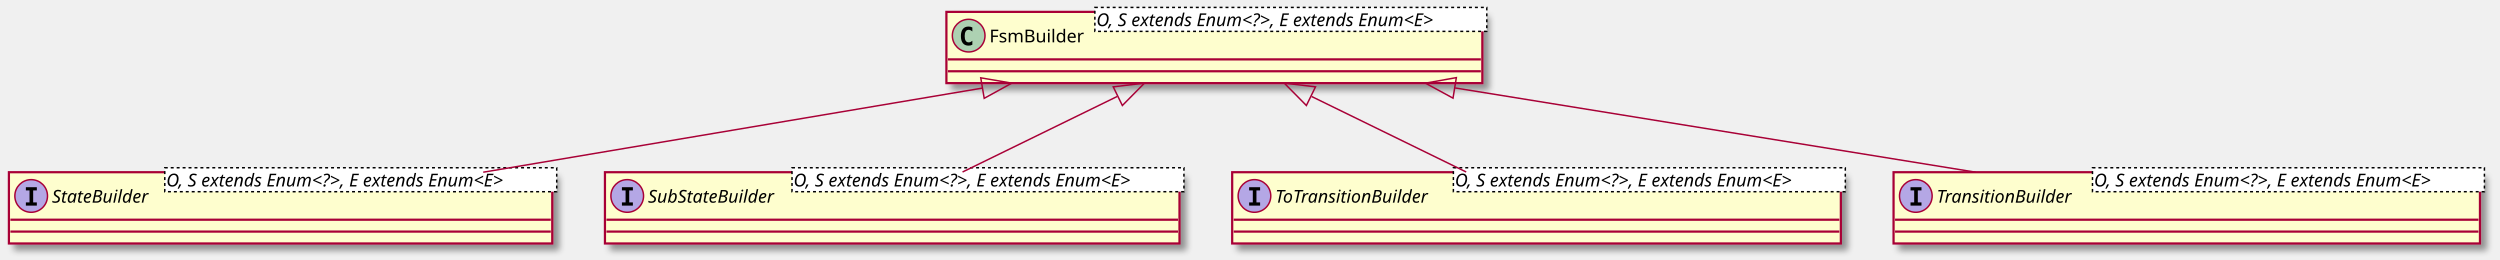
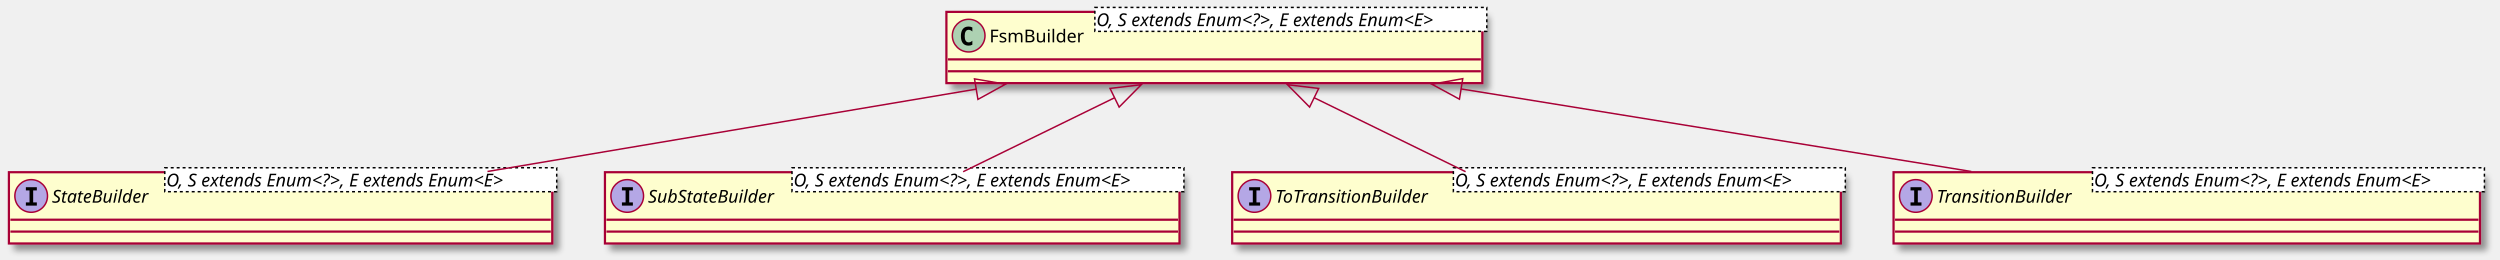
<svg xmlns="http://www.w3.org/2000/svg" contentScriptType="application/ecmascript" contentStyleType="text/css" height="175px" preserveAspectRatio="none" style="width:1684px;height:175px;" version="1.1" viewBox="0 0 1684 175" width="1684px" zoomAndPan="magnify">
  <defs>
    <filter height="300%" id="f1a78b175e70nd" width="300%" x="-1" y="-1">
      <feGaussianBlur result="blurOut" stdDeviation="2.0" />
      <feColorMatrix in="blurOut" result="blurOut2" type="matrix" values="0 0 0 0 0 0 0 0 0 0 0 0 0 0 0 0 0 0 .4 0" />
      <feOffset dx="4.0" dy="4.0" in="blurOut2" result="blurOut3" />
      <feBlend in="SourceGraphic" in2="blurOut3" mode="normal" />
    </filter>
  </defs>
  <g>
    <rect fill="#FEFECE" filter="url(#f1a78b175e70nd)" height="48" id="StateBuilder" style="stroke: #A80036; stroke-width: 1.5;" width="366" x="6" y="116" />
    <ellipse cx="21" cy="132" fill="#B4A7E5" rx="11" ry="11" style="stroke: #A80036; stroke-width: 1.0;" />
    <path d="M17.428,128.265 L17.428,126.107 L24.807,126.107 L24.807,128.265 L22.342,128.265 L22.342,136.342 L24.807,136.342 L24.807,138.5 L17.428,138.5 L17.428,136.342 L19.893,136.342 L19.893,128.265 Z " />
    <text fill="#000000" font-family="sans-serif" font-size="12" font-style="italic" lengthAdjust="spacingAndGlyphs" textLength="68" x="35" y="136.535">StateBuilder</text>
    <rect fill="#FFFFFF" height="16.133" style="stroke: #000000; stroke-width: 1.0; stroke-dasharray: 2.0,2.0;" width="264" x="111" y="113" />
    <text fill="#000000" font-family="sans-serif" font-size="12" font-style="italic" lengthAdjust="spacingAndGlyphs" textLength="262" x="112" y="125.602">O, S extends Enum&lt;?&gt;, E extends Enum&lt;E&gt;</text>
    <line style="stroke: #A80036; stroke-width: 1.5;" x1="7" x2="371" y1="148" y2="148" />
    <line style="stroke: #A80036; stroke-width: 1.5;" x1="7" x2="371" y1="156" y2="156" />
    <rect fill="#FEFECE" filter="url(#f1a78b175e70nd)" height="48" id="SubStateBuilder" style="stroke: #A80036; stroke-width: 1.5;" width="387" x="407.5" y="116" />
    <ellipse cx="422.5" cy="132" fill="#B4A7E5" rx="11" ry="11" style="stroke: #A80036; stroke-width: 1.0;" />
    <path d="M418.928,128.265 L418.928,126.107 L426.307,126.107 L426.307,128.265 L423.842,128.265 L423.842,136.342 L426.307,136.342 L426.307,138.5 L418.928,138.5 L418.928,136.342 L421.393,136.342 L421.393,128.265 Z " />
    <text fill="#000000" font-family="sans-serif" font-size="12" font-style="italic" lengthAdjust="spacingAndGlyphs" textLength="89" x="436.5" y="136.535">SubStateBuilder</text>
    <rect fill="#FFFFFF" height="16.133" style="stroke: #000000; stroke-width: 1.0; stroke-dasharray: 2.0,2.0;" width="264" x="533.5" y="113" />
    <text fill="#000000" font-family="sans-serif" font-size="12" font-style="italic" lengthAdjust="spacingAndGlyphs" textLength="262" x="534.5" y="125.602">O, S extends Enum&lt;?&gt;, E extends Enum&lt;E&gt;</text>
    <line style="stroke: #A80036; stroke-width: 1.5;" x1="408.5" x2="793.5" y1="148" y2="148" />
    <line style="stroke: #A80036; stroke-width: 1.5;" x1="408.5" x2="793.5" y1="156" y2="156" />
    <rect fill="#FEFECE" filter="url(#f1a78b175e70nd)" height="48" id="ToTransitionBuilder" style="stroke: #A80036; stroke-width: 1.5;" width="410" x="830" y="116" />
    <ellipse cx="845" cy="132" fill="#B4A7E5" rx="11" ry="11" style="stroke: #A80036; stroke-width: 1.0;" />
    <path d="M841.428,128.265 L841.428,126.107 L848.807,126.107 L848.807,128.265 L846.342,128.265 L846.342,136.342 L848.807,136.342 L848.807,138.5 L841.428,138.5 L841.428,136.342 L843.893,136.342 L843.893,128.265 Z " />
    <text fill="#000000" font-family="sans-serif" font-size="12" font-style="italic" lengthAdjust="spacingAndGlyphs" textLength="112" x="859" y="136.535">ToTransitionBuilder</text>
    <rect fill="#FFFFFF" height="16.133" style="stroke: #000000; stroke-width: 1.0; stroke-dasharray: 2.0,2.0;" width="264" x="979" y="113" />
    <text fill="#000000" font-family="sans-serif" font-size="12" font-style="italic" lengthAdjust="spacingAndGlyphs" textLength="262" x="980" y="125.602">O, S extends Enum&lt;?&gt;, E extends Enum&lt;E&gt;</text>
    <line style="stroke: #A80036; stroke-width: 1.5;" x1="831" x2="1239" y1="148" y2="148" />
    <line style="stroke: #A80036; stroke-width: 1.5;" x1="831" x2="1239" y1="156" y2="156" />
    <rect fill="#FEFECE" filter="url(#f1a78b175e70nd)" height="48" id="TransitionBuilder" style="stroke: #A80036; stroke-width: 1.5;" width="395" x="1275.5" y="116" />
    <ellipse cx="1290.5" cy="132" fill="#B4A7E5" rx="11" ry="11" style="stroke: #A80036; stroke-width: 1.0;" />
    <path d="M1286.928,128.265 L1286.928,126.107 L1294.307,126.107 L1294.307,128.265 L1291.842,128.265 L1291.842,136.342 L1294.307,136.342 L1294.307,138.5 L1286.928,138.5 L1286.928,136.342 L1289.393,136.342 L1289.393,128.265 Z " />
    <text fill="#000000" font-family="sans-serif" font-size="12" font-style="italic" lengthAdjust="spacingAndGlyphs" textLength="97" x="1304.5" y="136.535">TransitionBuilder</text>
    <rect fill="#FFFFFF" height="16.133" style="stroke: #000000; stroke-width: 1.0; stroke-dasharray: 2.0,2.0;" width="264" x="1409.5" y="113" />
    <text fill="#000000" font-family="sans-serif" font-size="12" font-style="italic" lengthAdjust="spacingAndGlyphs" textLength="262" x="1410.5" y="125.602">O, S extends Enum&lt;?&gt;, E extends Enum&lt;E&gt;</text>
    <line style="stroke: #A80036; stroke-width: 1.5;" x1="1276.5" x2="1669.5" y1="148" y2="148" />
    <line style="stroke: #A80036; stroke-width: 1.5;" x1="1276.5" x2="1669.5" y1="156" y2="156" />
    <rect fill="#FEFECE" filter="url(#f1a78b175e70nd)" height="48" id="FsmBuilder" style="stroke: #A80036; stroke-width: 1.5;" width="361" x="637.5" y="8" />
    <ellipse cx="652.5" cy="24" fill="#ADD1B2" rx="11" ry="11" style="stroke: #A80036; stroke-width: 1.0;" />
    <path d="M654.973,30.143 Q654.392,30.442 653.753,30.591 Q653.114,30.741 652.408,30.741 Q649.901,30.741 648.582,29.089 Q647.262,27.437 647.262,24.316 Q647.262,21.186 648.582,19.535 Q649.901,17.883 652.408,17.883 Q653.114,17.883 653.761,18.032 Q654.409,18.182 654.973,18.48 L654.973,21.203 Q654.342,20.622 653.749,20.352 Q653.155,20.082 652.524,20.082 Q651.18,20.082 650.495,21.149 Q649.81,22.216 649.81,24.316 Q649.81,26.408 650.495,27.474 Q651.18,28.541 652.524,28.541 Q653.155,28.541 653.749,28.271 Q654.342,28.002 654.973,27.42 Z " />
    <text fill="#000000" font-family="sans-serif" font-size="12" lengthAdjust="spacingAndGlyphs" textLength="63" x="666.5" y="28.535">FsmBuilder</text>
    <rect fill="#FFFFFF" height="16.133" style="stroke: #000000; stroke-width: 1.0; stroke-dasharray: 2.0,2.0;" width="264" x="737.5" y="5" />
    <text fill="#000000" font-family="sans-serif" font-size="12" font-style="italic" lengthAdjust="spacingAndGlyphs" textLength="262" x="738.5" y="17.602">O, S extends Enum&lt;?&gt;, E extends Enum&lt;E&gt;</text>
    <line style="stroke: #A80036; stroke-width: 1.5;" x1="638.5" x2="997.5" y1="40" y2="40" />
    <line style="stroke: #A80036; stroke-width: 1.5;" x1="638.5" x2="997.5" y1="48" y2="48" />
-     <path d="M661.63,59.35 C558.39,76.75 424.42,99.33 325.49,116 " fill="none" id="FsmBuilder&lt;-StateBuilder" style="stroke: #A80036; stroke-width: 1.0;" />
-     <polygon fill="none" points="660.63,52.42,681.52,56,662.96,66.23,660.63,52.42" style="stroke: #A80036; stroke-width: 1.0;" />
-     <path d="M752.55,64.97 C719,81.36 678.89,100.95 648.37,115.86 " fill="none" id="FsmBuilder&lt;-SubStateBuilder" style="stroke: #A80036; stroke-width: 1.0;" />
-     <polygon fill="none" points="749.87,58.49,770.91,56,756.02,71.07,749.87,58.49" style="stroke: #A80036; stroke-width: 1.0;" />
-     <path d="M883.45,64.97 C917,81.36 957.11,100.95 987.63,115.86 " fill="none" id="FsmBuilder&lt;-ToTransitionBuilder" style="stroke: #A80036; stroke-width: 1.0;" />
-     <polygon fill="none" points="879.98,71.07,865.09,56,886.13,58.49,879.98,71.07" style="stroke: #A80036; stroke-width: 1.0;" />
-     <path d="M980.17,59.24 C1087.76,76.66 1227.64,99.29 1330.87,116 " fill="none" id="FsmBuilder&lt;-TransitionBuilder" style="stroke: #A80036; stroke-width: 1.0;" />
-     <polygon fill="none" points="978.75,66.11,960.13,56,980.99,52.29,978.75,66.11" style="stroke: #A80036; stroke-width: 1.0;" />
+     <path d="M657.87,59.98 C556.17,77.12 425.81,99.09 328.38,115.51 " fill="none" id="FsmBuilder&lt;-StateBuilder" style="stroke: #A80036; stroke-width: 1.0;" />
+     <polygon fill="none" points="656.42,53.13,677.3,56.71,658.74,66.94,656.42,53.13" style="stroke: #A80036; stroke-width: 1.0;" />
+     <path d="M750.94,65.76 C717.87,81.91 678.76,101.02 648.77,115.67 " fill="none" id="FsmBuilder&lt;-SubStateBuilder" style="stroke: #A80036; stroke-width: 1.0;" />
+     <polygon fill="none" points="747.71,59.55,768.75,57.06,753.85,72.13,747.71,59.55" style="stroke: #A80036; stroke-width: 1.0;" />
+     <path d="M885.06,65.76 C918.13,81.91 957.24,101.02 987.23,115.67 " fill="none" id="FsmBuilder&lt;-ToTransitionBuilder" style="stroke: #A80036; stroke-width: 1.0;" />
+     <polygon fill="none" points="882.15,72.13,867.25,57.06,888.29,59.55,882.15,72.13" style="stroke: #A80036; stroke-width: 1.0;" />
+     <path d="M984.08,59.88 C1090.09,77.03 1226.19,99.06 1327.86,115.51 " fill="none" id="FsmBuilder&lt;-TransitionBuilder" style="stroke: #A80036; stroke-width: 1.0;" />
+     <polygon fill="none" points="983.08,66.81,964.45,56.7,985.31,52.99,983.08,66.81" style="stroke: #A80036; stroke-width: 1.0;" />
  </g>
</svg>
